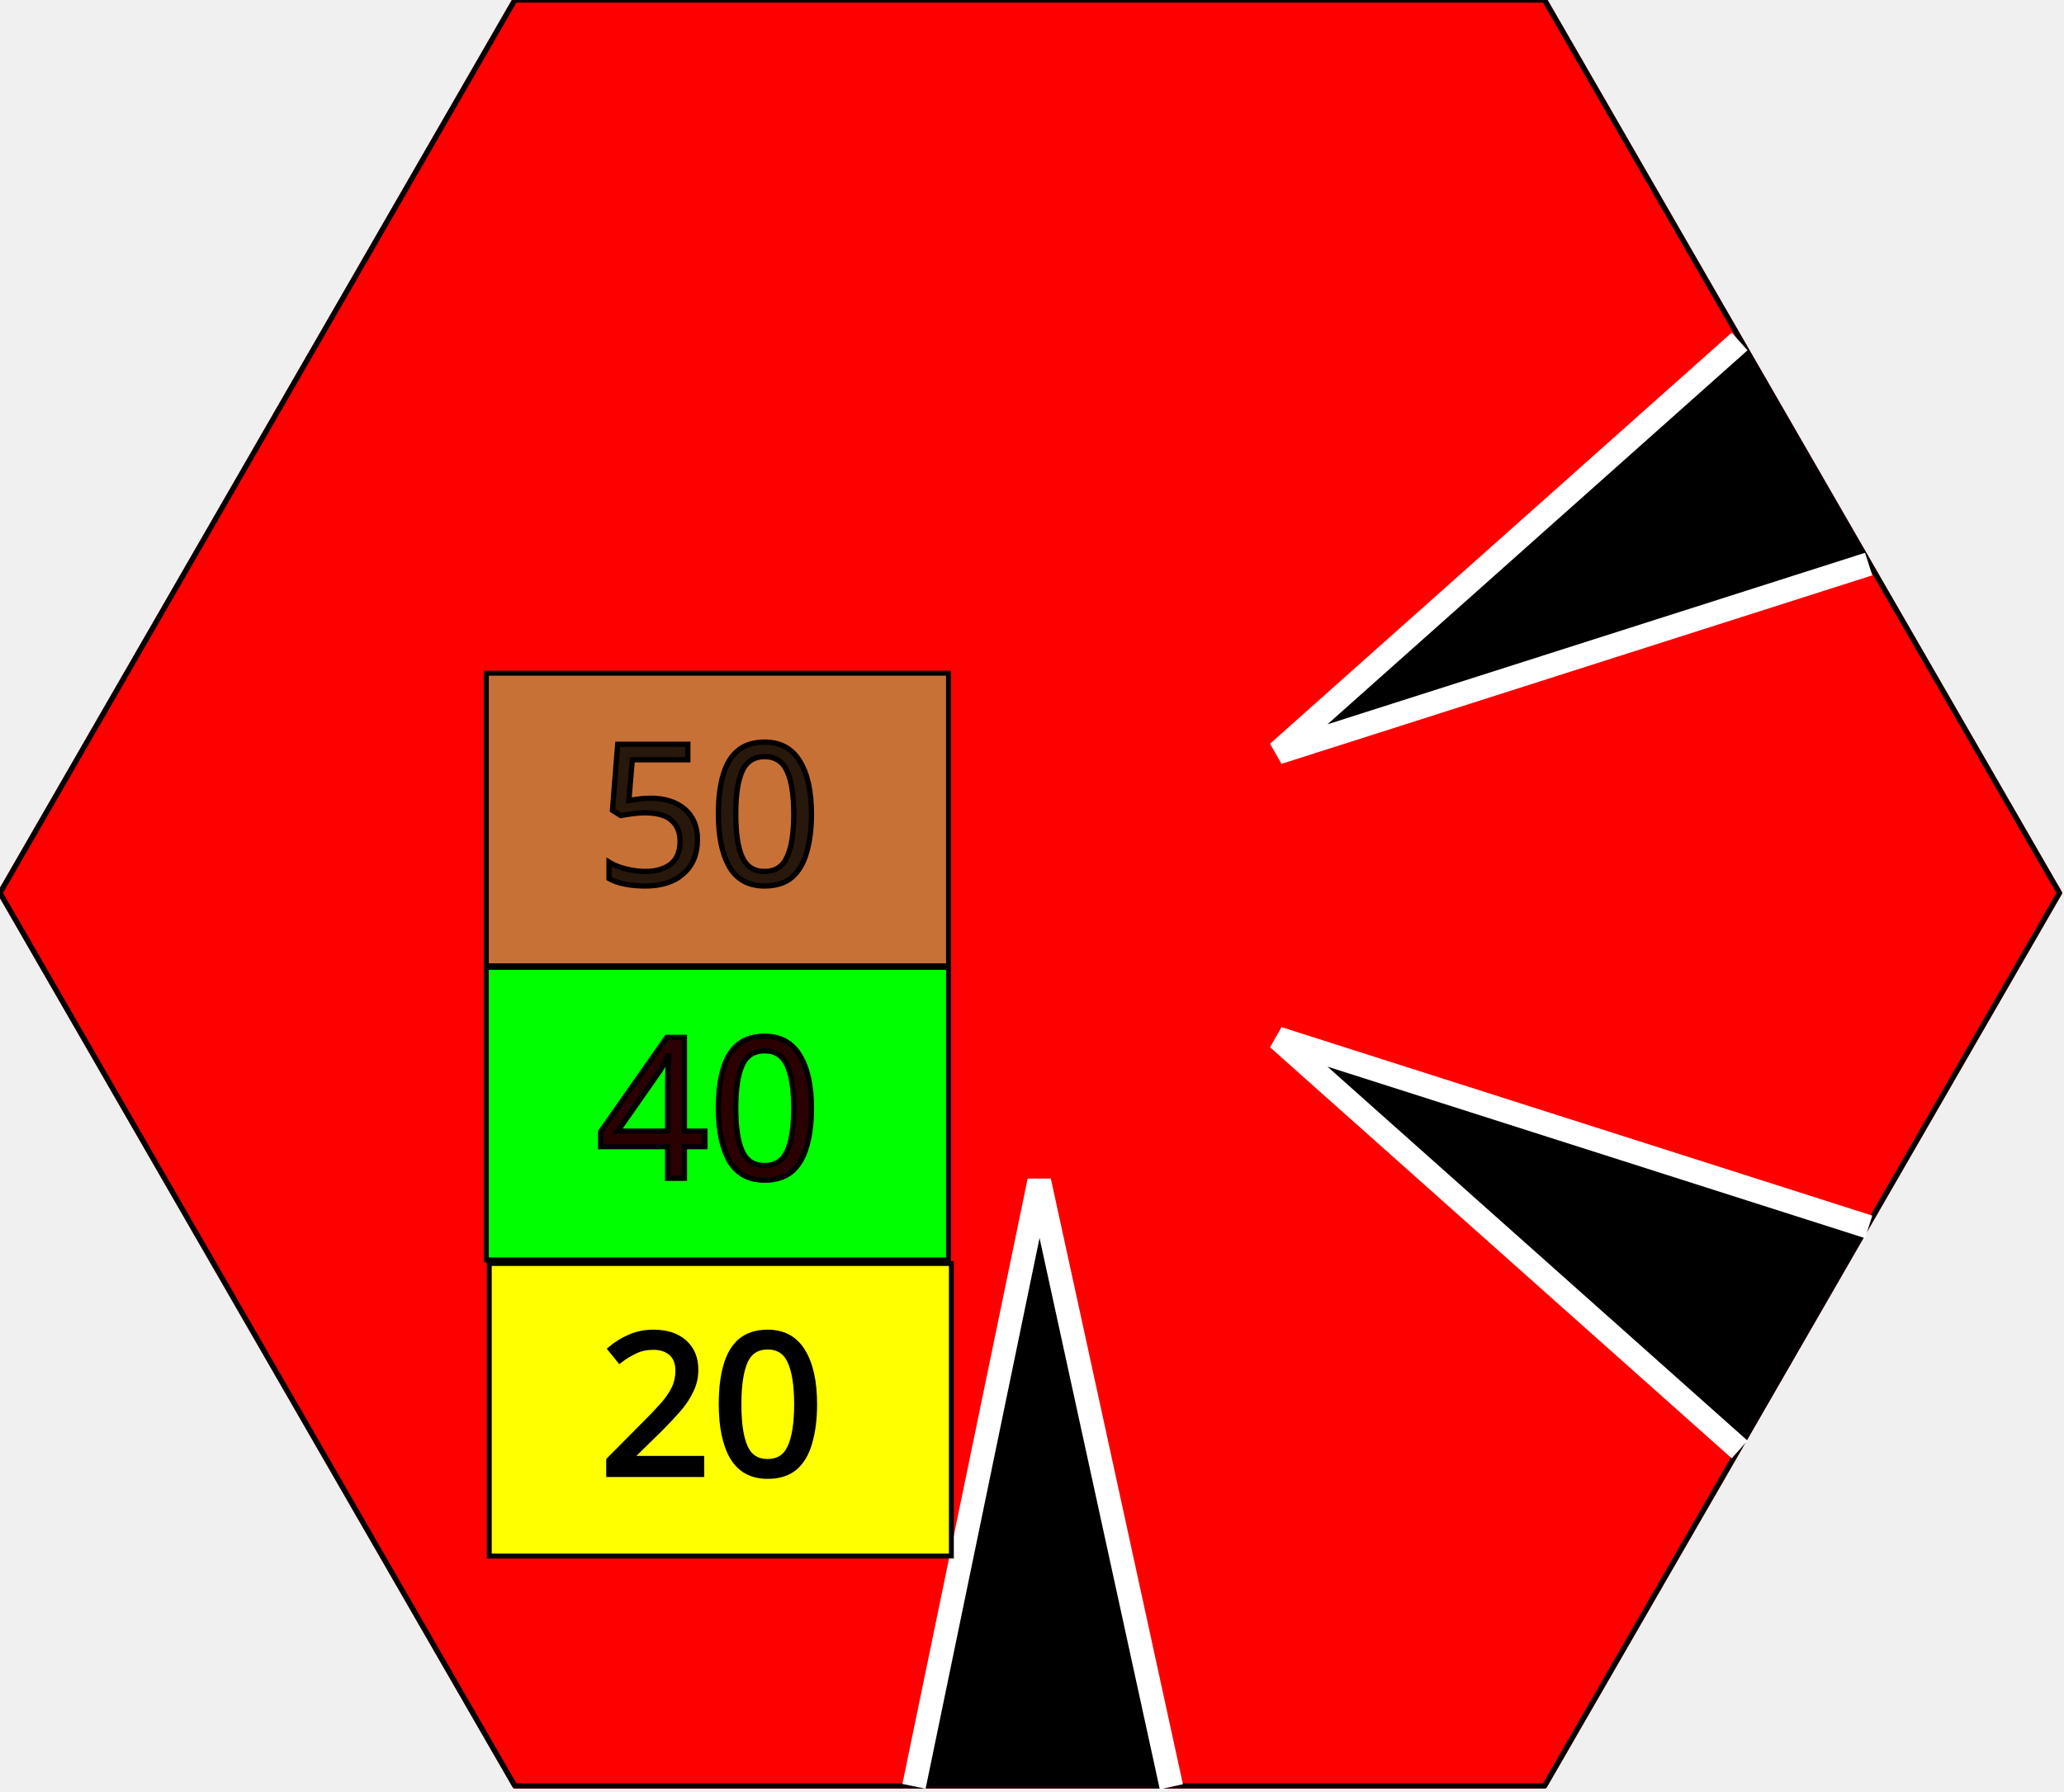
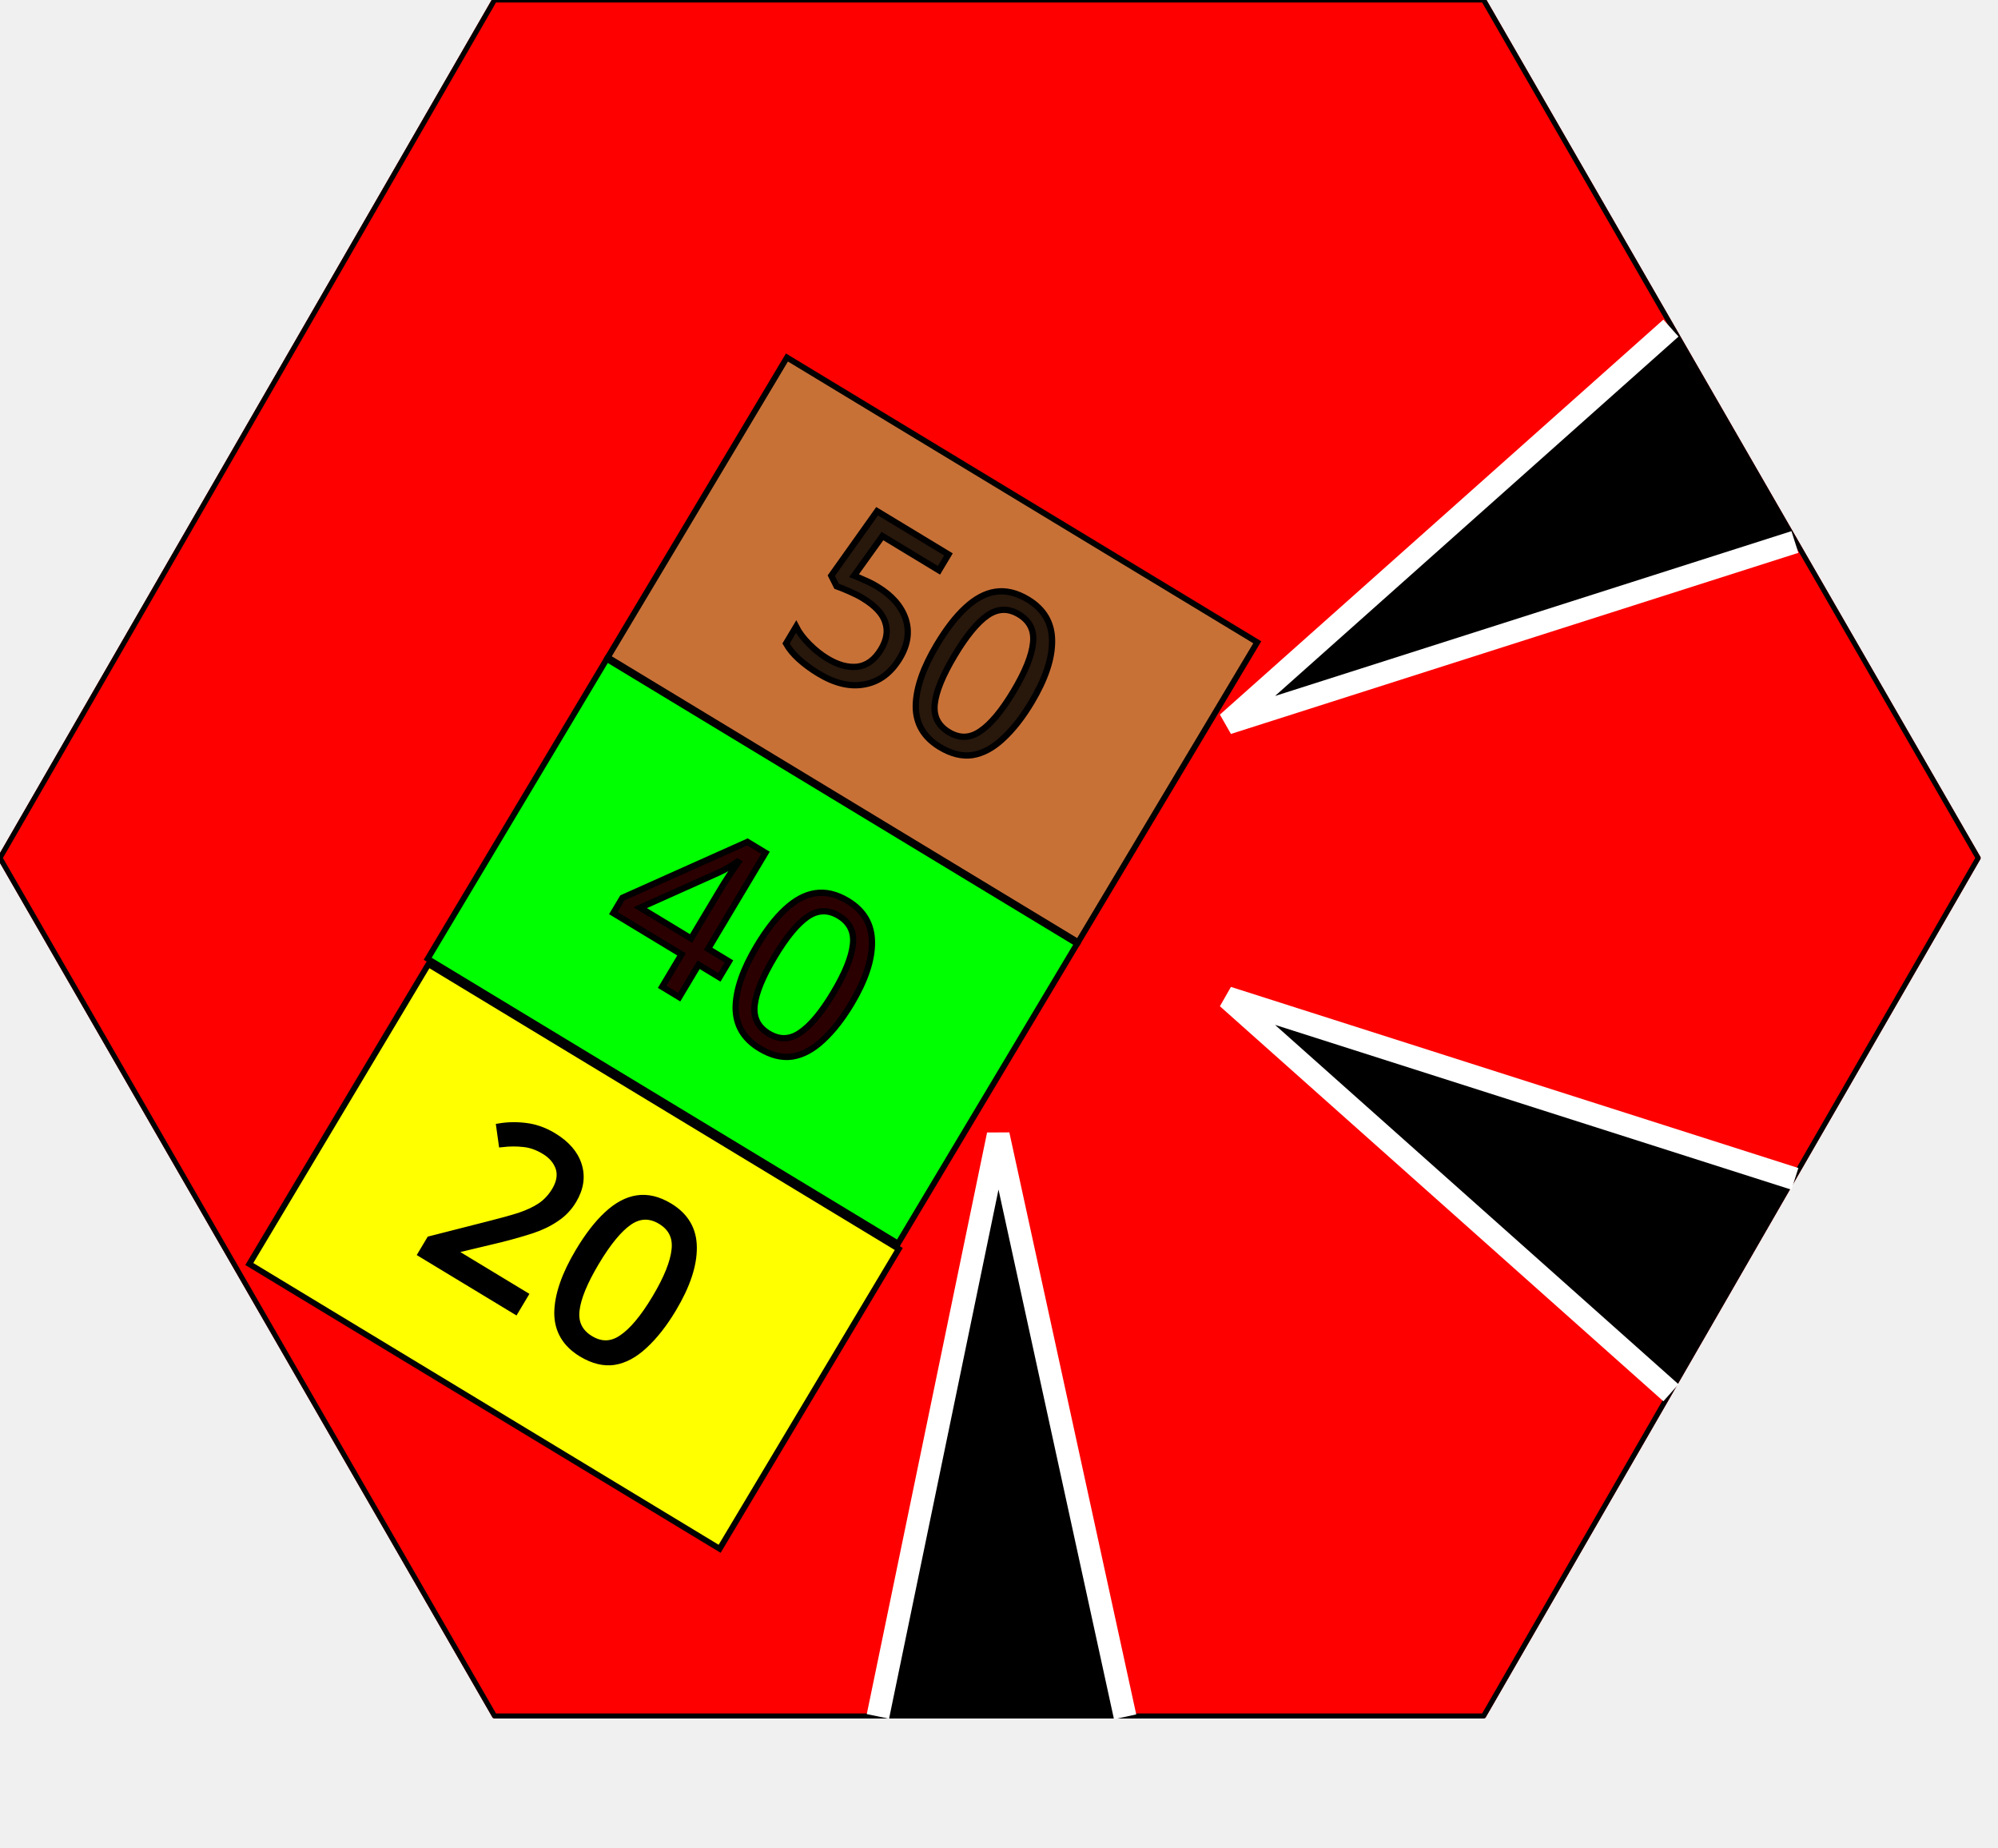
<svg xmlns="http://www.w3.org/2000/svg" version="1.1" id="svg2">
  <defs id="defs2" />
  <path d=" M 98,0 L 294,0 L 392,170 L 294,340 L 98,340 L 0,170 Z" fill="#FF0000" stroke="#FF0000" stroke-width="1" stroke-linejoin="round" id="path1" />
  <path d=" M 98,0 L 294,0 L 392,170 L 294,340 L 98,340 L 0,170 Z" fill="none" stroke="black" stroke-width="1" stroke-linejoin="round" id="path2" />
  <path d="M 355.69,233.577 L 243.243,197.693 L 331.124,275.959" style="fill:#000000;fill-opacity:1;fill-rule:nonzero;stroke:#ffffff;stroke-width:4.509;stroke-linecap:butt;stroke-linejoin:bevel;stroke-miterlimit:4;stroke-dasharray:none;stroke-opacity:1" id="path2565" />
  <path d="M 355.69,107.39 L 243.243,143.275 L 331.124,65.009" style="fill:#000000;fill-opacity:1;fill-rule:nonzero;stroke:#ffffff;stroke-width:4.509;stroke-linecap:butt;stroke-linejoin:bevel;stroke-miterlimit:4;stroke-dasharray:none;stroke-opacity:1" id="path2577" />
  <path d="M 222.959,340.171 L 197.813,224.847 L 173.973,340.087" style="fill:#000000;fill-opacity:1;fill-rule:nonzero;stroke:#ffffff;stroke-width:4.509;stroke-linecap:butt;stroke-linejoin:bevel;stroke-miterlimit:4;stroke-dasharray:none;stroke-opacity:1" id="path2639" />
-   <g id="g6" transform="matrix(3.779528,0,0,3.779528,-157.8864,-545.2954)">
+   <g id="g6" transform="matrix(4.005029,2.424668,-2.408947,4.031167,319.7801,-808.1526)">
    <g id="g5" transform="translate(-10.58333,16.93333)">
      <rect style="opacity:1;fill:#ffff00;fill-opacity:1;stroke:#000000;stroke-width:0.247;stroke-dasharray:none;stroke-opacity:1" id="rect1" width="23.272" height="14.736" x="76.998" y="190.988" />
      <text xml:space="preserve" style="font-style:normal;font-variant:normal;font-weight:normal;font-stretch:normal;font-size:6.35px;line-height:0.5;font-family:sans-serif;-inkscape-font-specification:'sans-serif, Normal';font-variant-ligatures:normal;font-variant-caps:normal;font-variant-numeric:normal;font-variant-east-asian:normal;writing-mode:lr-tb;direction:ltr;opacity:1;fill-opacity:1;stroke:#000000;stroke-width:0.265;stroke-dasharray:none;stroke-opacity:1" x="82.55" y="201.612" id="text5">
        <tspan id="tspan5" style="font-style:normal;font-variant:normal;font-weight:normal;font-stretch:normal;font-size:9.878px;font-family:Sans;-inkscape-font-specification:'Sans, Normal';font-variant-ligatures:normal;font-variant-caps:normal;font-variant-numeric:normal;font-variant-east-asian:normal;stroke-width:0.265" x="82.55" y="201.612">20</tspan>
      </text>
    </g>
    <rect style="fill:#00ff00;fill-opacity:1;stroke:#000000;stroke-width:0.247;stroke-dasharray:none;stroke-opacity:1" id="rect1-9" width="23.272" height="14.736" x="66.269" y="193.005" />
-     <text xml:space="preserve" style="font-style:normal;font-variant:normal;font-weight:normal;font-stretch:normal;font-size:6.35px;line-height:0.5;font-family:sans-serif;-inkscape-font-specification:'sans-serif, Normal';font-variant-ligatures:normal;font-variant-caps:normal;font-variant-numeric:normal;font-variant-east-asian:normal;writing-mode:lr-tb;direction:ltr;fill:#2b0000;fill-opacity:1;stroke:#000000;stroke-width:0.265;stroke-dasharray:none;stroke-opacity:1" x="71.821" y="203.629" id="text5-9">
-       <tspan id="tspan5-0" style="font-style:normal;font-variant:normal;font-weight:normal;font-stretch:normal;font-size:9.878px;font-family:Sans;-inkscape-font-specification:'Sans, Normal';font-variant-ligatures:normal;font-variant-caps:normal;font-variant-numeric:normal;font-variant-east-asian:normal;fill:#2b0000;stroke-width:0.265" x="71.821" y="203.629">40</tspan>
-     </text>
-     <rect style="fill:#c87137;fill-opacity:1;stroke:#000000;stroke-width:0.247;stroke-dasharray:none;stroke-opacity:1" id="rect1-7" width="23.272" height="14.736" x="66.269" y="178.188" />
-     <text xml:space="preserve" style="font-style:normal;font-variant:normal;font-weight:normal;font-stretch:normal;font-size:6.35px;line-height:0.5;font-family:sans-serif;-inkscape-font-specification:'sans-serif, Normal';font-variant-ligatures:normal;font-variant-caps:normal;font-variant-numeric:normal;font-variant-east-asian:normal;writing-mode:lr-tb;direction:ltr;fill:#28170b;fill-opacity:1;stroke:#000000;stroke-width:0.265;stroke-dasharray:none;stroke-opacity:1" x="71.821" y="188.812" id="text5-2">
-       <tspan id="tspan5-7" style="font-style:normal;font-variant:normal;font-weight:normal;font-stretch:normal;font-size:9.878px;font-family:Sans;-inkscape-font-specification:'Sans, Normal';font-variant-ligatures:normal;font-variant-caps:normal;font-variant-numeric:normal;font-variant-east-asian:normal;fill:#28170b;stroke-width:0.265" x="71.821" y="188.812">50</tspan>
-     </text>
+     <g id="g1">
+       <text xml:space="preserve" style="font-style:normal;font-variant:normal;font-weight:normal;font-stretch:normal;font-size:6.35px;line-height:0.5;font-family:sans-serif;-inkscape-font-specification:'sans-serif, Normal';font-variant-ligatures:normal;font-variant-caps:normal;font-variant-numeric:normal;font-variant-east-asian:normal;writing-mode:lr-tb;direction:ltr;fill:#2b0000;fill-opacity:1;stroke:#000000;stroke-width:0.265;stroke-dasharray:none;stroke-opacity:1" x="71.821" y="203.629" id="text5-9">
+         <tspan id="tspan5-0" style="font-style:normal;font-variant:normal;font-weight:normal;font-stretch:normal;font-size:9.878px;font-family:Sans;-inkscape-font-specification:'Sans, Normal';font-variant-ligatures:normal;font-variant-caps:normal;font-variant-numeric:normal;font-variant-east-asian:normal;fill:#2b0000;stroke-width:0.265" x="71.821" y="203.629">40</tspan>
+       </text>
+       <rect style="fill:#c87137;fill-opacity:1;stroke:#000000;stroke-width:0.247;stroke-dasharray:none;stroke-opacity:1" id="rect1-7" width="23.272" height="14.736" x="66.269" y="178.188" />
+       <text xml:space="preserve" style="font-style:normal;font-variant:normal;font-weight:normal;font-stretch:normal;font-size:6.35px;line-height:0.5;font-family:sans-serif;-inkscape-font-specification:'sans-serif, Normal';font-variant-ligatures:normal;font-variant-caps:normal;font-variant-numeric:normal;font-variant-east-asian:normal;writing-mode:lr-tb;direction:ltr;fill:#28170b;fill-opacity:1;stroke:#000000;stroke-width:0.265;stroke-dasharray:none;stroke-opacity:1" x="71.821" y="188.812" id="text5-2">
+         <tspan id="tspan5-7" style="font-style:normal;font-variant:normal;font-weight:normal;font-stretch:normal;font-size:9.878px;font-family:Sans;-inkscape-font-specification:'Sans, Normal';font-variant-ligatures:normal;font-variant-caps:normal;font-variant-numeric:normal;font-variant-east-asian:normal;fill:#28170b;stroke-width:0.265" x="71.821" y="188.812">50</tspan>
+       </text>
+     </g>
  </g>
</svg>
